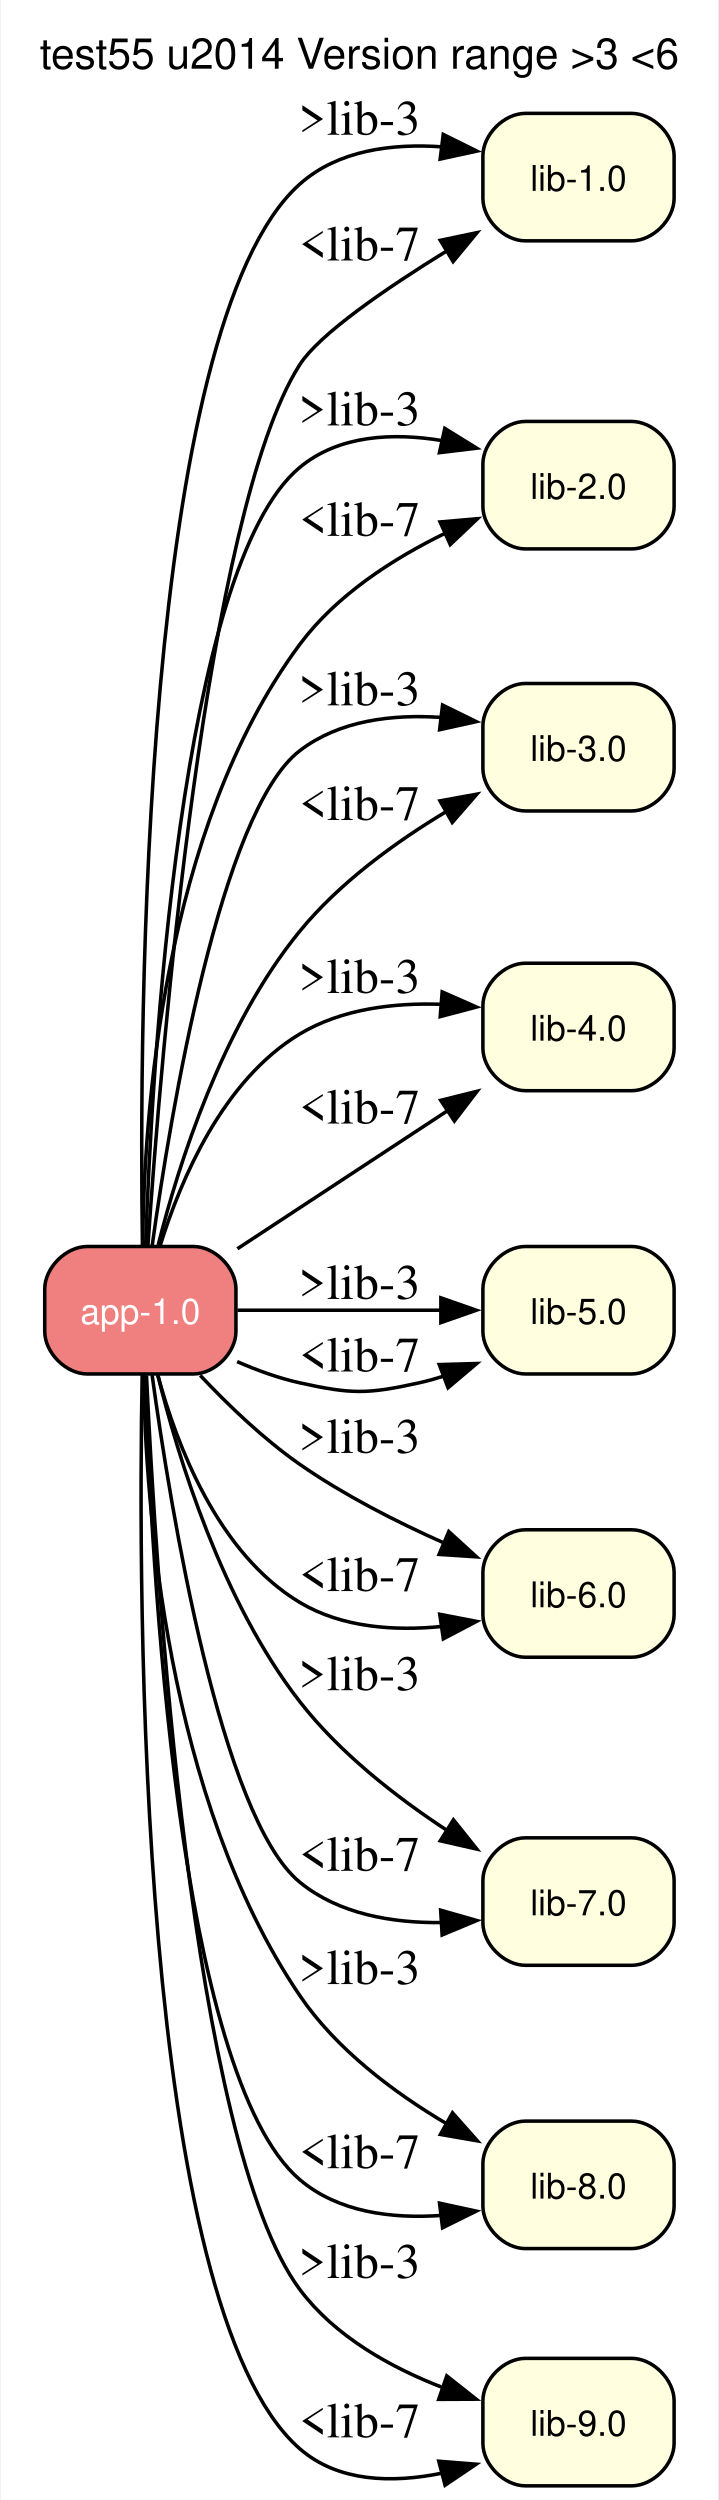
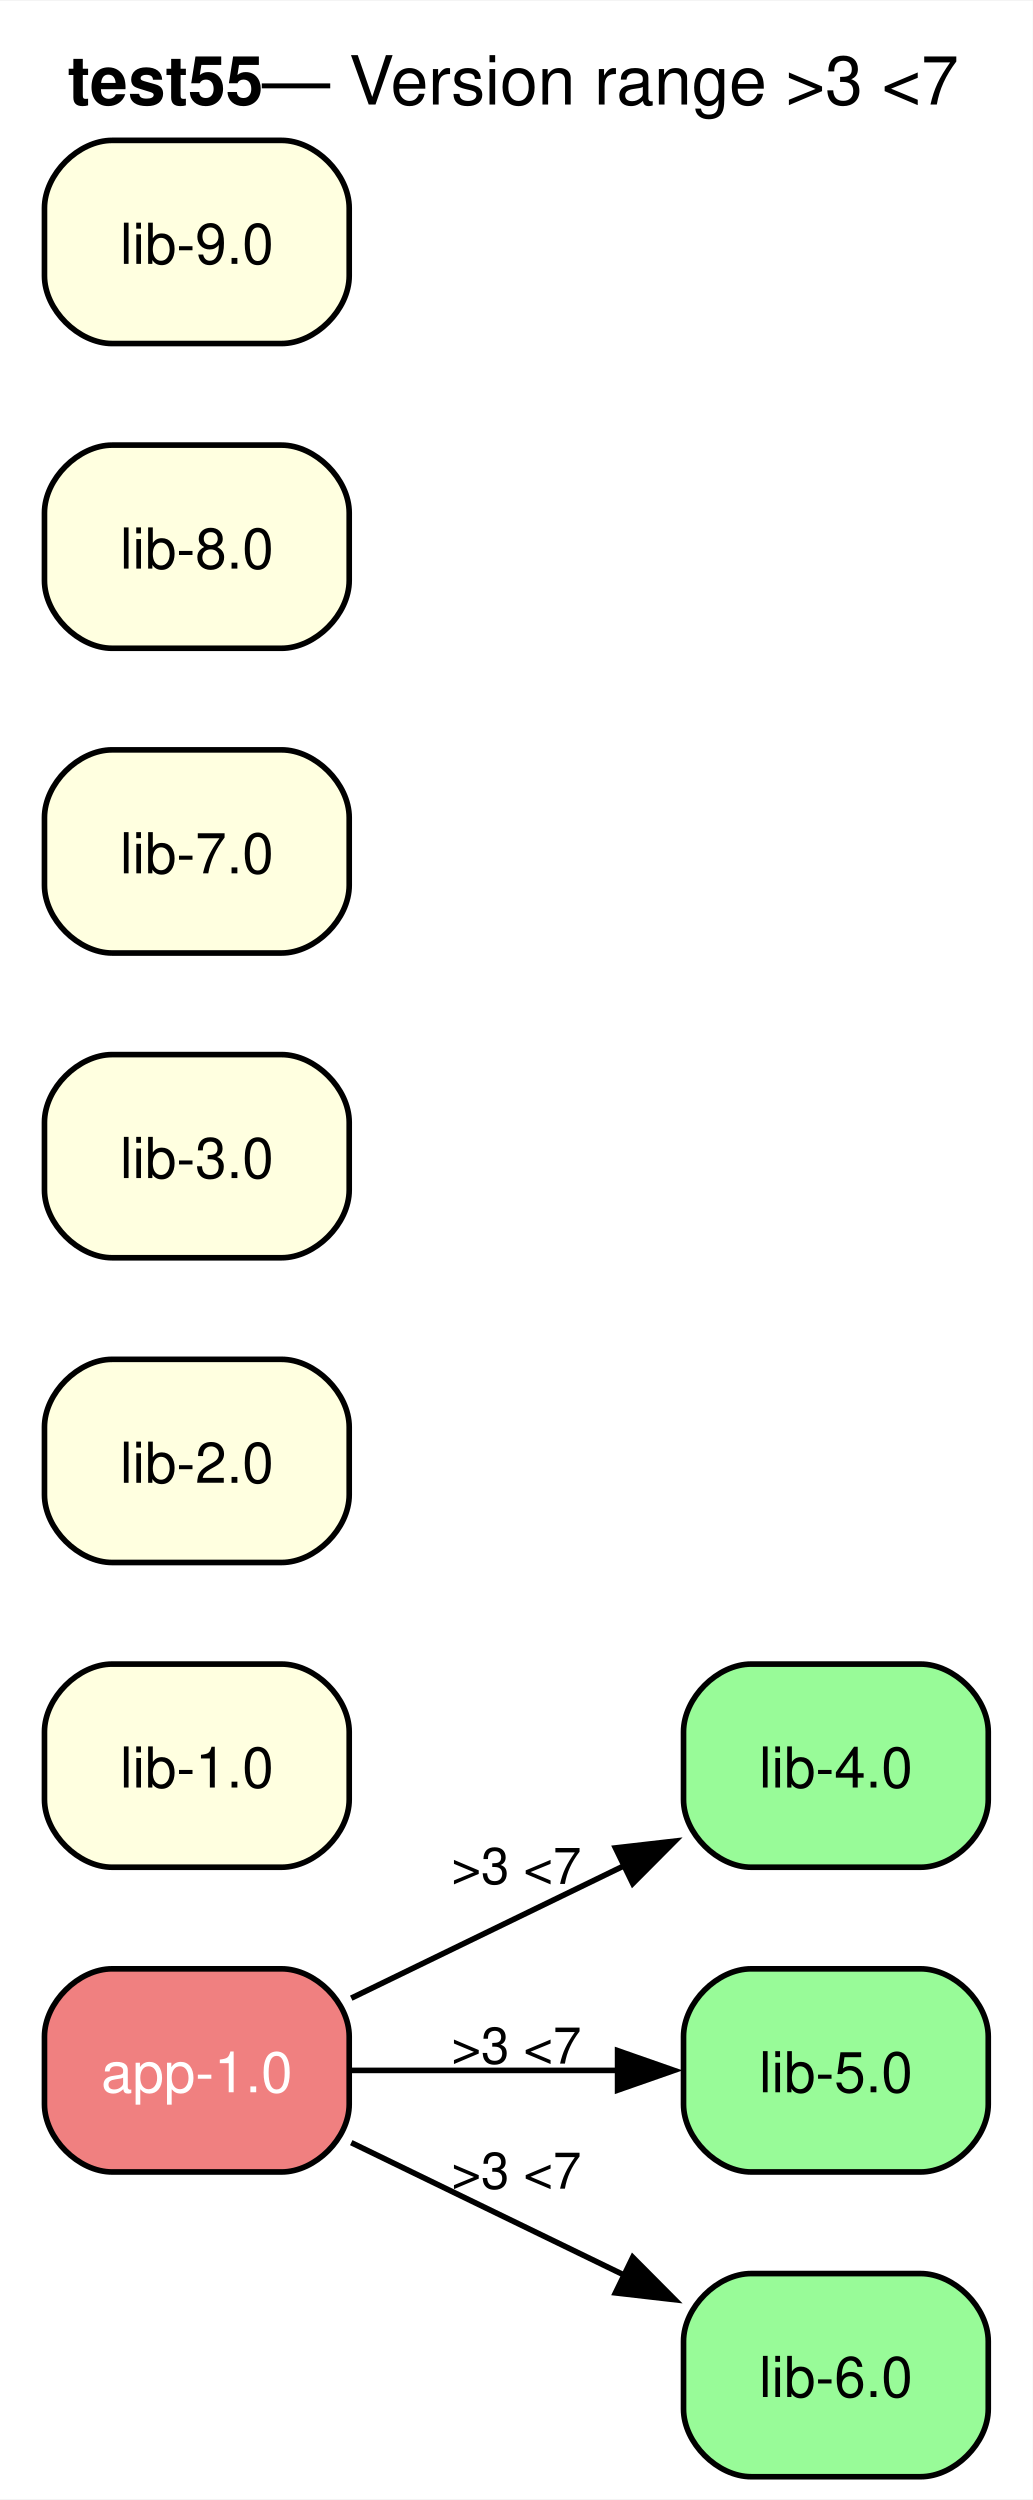
- <svg xmlns="http://www.w3.org/2000/svg" width="203pt" height="706pt" viewBox="0.00 0.00 202.50 706.02">
-   <g id="graph0" class="graph" transform="scale(1 1) rotate(0) translate(4 702.02)">
-     <polygon fill="white" stroke="none" points="-4,4 -4,-702.02 198.5,-702.02 198.5,4 -4,4" />
-     <text text-anchor="middle" x="97.25" y="-682.62" font-family="Helvetica,sans-Serif" font-size="12.00">test55 u2014 Version range &gt;3 &lt;6</text>
+ <svg xmlns="http://www.w3.org/2000/svg" width="183pt" height="443pt" viewBox="0.00 0.00 183.00 442.75">
+   <g id="graph0" class="graph" transform="scale(1 1) rotate(0) translate(4 438.75)">
+     <polygon fill="white" stroke="none" points="-4,4 -4,-438.75 179,-438.75 179,4 -4,4" />
+     <text text-anchor="start" x="8" y="-420.35" font-family="Helvetica,sans-Serif" font-weight="bold" font-size="12.00">test55</text>
+     <text text-anchor="start" x="42.5" y="-420.35" font-family="Helvetica,sans-Serif" font-size="12.00"> — Version range &gt;3 &lt;7</text>
    <g id="node1" class="node">
-       <path fill="lightcoral" stroke="black" d="M50.38,-350C50.38,-350 20.38,-350 20.38,-350 14.38,-350 8.38,-344 8.38,-338 8.38,-338 8.38,-326 8.38,-326 8.38,-320 14.38,-314 20.38,-314 20.38,-314 50.38,-314 50.38,-314 56.38,-314 62.38,-320 62.38,-326 62.38,-326 62.38,-338 62.38,-338 62.38,-344 56.38,-350 50.38,-350" />
-       <text text-anchor="middle" x="35.38" y="-328.12" font-family="Helvetica,sans-Serif" font-size="10.00" fill="white">app-1.0</text>
+       <path fill="lightcoral" stroke="black" d="M45.88,-90C45.88,-90 15.88,-90 15.88,-90 9.88,-90 3.88,-84 3.88,-78 3.88,-78 3.88,-66 3.88,-66 3.88,-60 9.88,-54 15.88,-54 15.88,-54 45.88,-54 45.88,-54 51.88,-54 57.88,-60 57.88,-66 57.88,-66 57.88,-78 57.88,-78 57.88,-84 51.88,-90 45.88,-90" />
+       <text text-anchor="middle" x="30.88" y="-68.12" font-family="Helvetica,sans-Serif" font-size="10.00" fill="white">app-1.0</text>
+     </g>
+     <g id="node5" class="node">
+       <path fill="palegreen" stroke="black" d="M159.12,-144C159.12,-144 129.12,-144 129.12,-144 123.12,-144 117.12,-138 117.12,-132 117.12,-132 117.12,-120 117.12,-120 117.12,-114 123.12,-108 129.12,-108 129.12,-108 159.12,-108 159.12,-108 165.12,-108 171.12,-114 171.12,-120 171.12,-120 171.12,-132 171.12,-132 171.12,-138 165.12,-144 159.12,-144" />
+       <text text-anchor="middle" x="144.12" y="-122.12" font-family="Helvetica,sans-Serif" font-size="10.00">lib-4.0</text>
+     </g>
+     <g id="edge1" class="edge">
+       <path fill="none" stroke="black" d="M58.24,-84.8C72.79,-91.86 91.07,-100.73 106.93,-108.43" />
+       <polygon fill="black" stroke="black" points="105.06,-111.42 115.59,-112.63 108.12,-105.12 105.06,-111.42" />
+       <text text-anchor="middle" x="87.5" y="-105.04" font-family="Helvetica,sans-Serif" font-size="9.00">&gt;3 &lt;7</text>
+     </g>
+     <g id="node6" class="node">
+       <path fill="palegreen" stroke="black" d="M159.12,-90C159.12,-90 129.12,-90 129.12,-90 123.12,-90 117.12,-84 117.12,-78 117.12,-78 117.12,-66 117.12,-66 117.12,-60 123.12,-54 129.12,-54 129.12,-54 159.12,-54 159.12,-54 165.12,-54 171.12,-60 171.12,-66 171.12,-66 171.12,-78 171.12,-78 171.12,-84 165.12,-90 159.12,-90" />
+       <text text-anchor="middle" x="144.12" y="-68.12" font-family="Helvetica,sans-Serif" font-size="10.00">lib-5.0</text>
+     </g>
+     <g id="edge2" class="edge">
+       <path fill="none" stroke="black" d="M58.24,-72C72.37,-72 90.03,-72 105.57,-72" />
+       <polygon fill="black" stroke="black" points="105.44,-75.5 115.44,-72 105.44,-68.5 105.44,-75.5" />
+       <text text-anchor="middle" x="87.5" y="-73.2" font-family="Helvetica,sans-Serif" font-size="9.00">&gt;3 &lt;7</text>
+     </g>
+     <g id="node7" class="node">
+       <path fill="palegreen" stroke="black" d="M159.12,-36C159.12,-36 129.12,-36 129.12,-36 123.12,-36 117.12,-30 117.12,-24 117.12,-24 117.12,-12 117.12,-12 117.12,-6 123.12,0 129.12,0 129.12,0 159.12,0 159.12,0 165.12,0 171.12,-6 171.12,-12 171.12,-12 171.12,-24 171.12,-24 171.12,-30 165.12,-36 159.12,-36" />
+       <text text-anchor="middle" x="144.12" y="-14.12" font-family="Helvetica,sans-Serif" font-size="10.00">lib-6.0</text>
+     </g>
+     <g id="edge3" class="edge">
+       <path fill="none" stroke="black" d="M58.24,-59.2C72.79,-52.14 91.07,-43.27 106.93,-35.57" />
+       <polygon fill="black" stroke="black" points="108.12,-38.88 115.59,-31.37 105.06,-32.58 108.12,-38.88" />
+       <text text-anchor="middle" x="87.5" y="-51.04" font-family="Helvetica,sans-Serif" font-size="9.00">&gt;3 &lt;7</text>
    </g>
    <g id="node2" class="node">
-       <path fill="lightyellow" stroke="black" d="M174.12,-670C174.12,-670 144.12,-670 144.12,-670 138.12,-670 132.12,-664 132.12,-658 132.12,-658 132.12,-646 132.12,-646 132.12,-640 138.12,-634 144.12,-634 144.12,-634 174.12,-634 174.12,-634 180.12,-634 186.12,-640 186.12,-646 186.12,-646 186.12,-658 186.12,-658 186.12,-664 180.12,-670 174.12,-670" />
-       <text text-anchor="middle" x="159.12" y="-648.12" font-family="Helvetica,sans-Serif" font-size="10.00">lib-1.0</text>
-     </g>
-     <g id="edge1" class="edge">
-       <path fill="none" stroke="black" d="M35.97,-350.35C35.03,-411.99 35.6,-609.97 80.38,-650 91.18,-659.66 106.59,-661.57 120.84,-660.53" />
-       <polygon fill="black" stroke="black" points="120.92,-664.05 130.41,-659.35 120.06,-657.1 120.92,-664.05" />
-       <text text-anchor="middle" x="97.25" y="-663.97" font-family="Times,serif" font-size="14.00">&gt;lib-3</text>
-     </g>
-     <g id="edge10" class="edge">
-       <path fill="none" stroke="black" d="M37.53,-350.35C41.17,-403.66 53.78,-557.32 80.38,-599 85.86,-607.6 104.5,-620.42 122.14,-631.3" />
-       <polygon fill="black" stroke="black" points="120.09,-634.15 130.46,-636.32 123.71,-628.15 120.09,-634.15" />
-       <text text-anchor="middle" x="97.25" y="-628.47" font-family="Times,serif" font-size="14.00">&lt;lib-7</text>
+       <path fill="lightyellow" stroke="black" d="M45.88,-144C45.88,-144 15.88,-144 15.88,-144 9.88,-144 3.88,-138 3.88,-132 3.88,-132 3.88,-120 3.88,-120 3.88,-114 9.88,-108 15.88,-108 15.88,-108 45.88,-108 45.88,-108 51.88,-108 57.88,-114 57.88,-120 57.88,-120 57.88,-132 57.88,-132 57.88,-138 51.88,-144 45.88,-144" />
+       <text text-anchor="middle" x="30.88" y="-122.12" font-family="Helvetica,sans-Serif" font-size="10.00">lib-1.0</text>
    </g>
    <g id="node3" class="node">
-       <path fill="lightyellow" stroke="black" d="M174.12,-583C174.12,-583 144.12,-583 144.12,-583 138.12,-583 132.12,-577 132.12,-571 132.12,-571 132.12,-559 132.12,-559 132.12,-553 138.12,-547 144.12,-547 144.12,-547 174.12,-547 174.12,-547 180.12,-547 186.12,-553 186.12,-559 186.12,-559 186.12,-571 186.12,-571 186.12,-577 180.12,-583 174.12,-583" />
-       <text text-anchor="middle" x="159.12" y="-561.12" font-family="Helvetica,sans-Serif" font-size="10.00">lib-2.0</text>
-     </g>
-     <g id="edge2" class="edge">
-       <path fill="none" stroke="black" d="M36.87,-350.28C38.65,-401.06 46.62,-541.91 80.38,-570 91.45,-579.22 106.77,-579.9 120.89,-577.55" />
-       <polygon fill="black" stroke="black" points="121.36,-581.03 130.37,-575.45 119.85,-574.19 121.36,-581.03" />
-       <text text-anchor="middle" x="97.25" y="-581.89" font-family="Times,serif" font-size="14.00">&gt;lib-3</text>
-     </g>
-     <g id="edge11" class="edge">
-       <path fill="none" stroke="black" d="M36.05,-350.27C36.32,-386.31 41.54,-467.63 80.38,-520 90.69,-533.91 106.69,-544.22 121.49,-551.44" />
-       <polygon fill="black" stroke="black" points="120.03,-554.62 130.59,-555.53 122.9,-548.23 120.03,-554.62" />
-       <text text-anchor="middle" x="97.25" y="-550.68" font-family="Times,serif" font-size="14.00">&lt;lib-7</text>
+       <path fill="lightyellow" stroke="black" d="M45.88,-198C45.88,-198 15.88,-198 15.88,-198 9.88,-198 3.88,-192 3.88,-186 3.88,-186 3.88,-174 3.88,-174 3.88,-168 9.88,-162 15.88,-162 15.88,-162 45.88,-162 45.88,-162 51.88,-162 57.88,-168 57.88,-174 57.88,-174 57.88,-186 57.88,-186 57.88,-192 51.88,-198 45.88,-198" />
+       <text text-anchor="middle" x="30.88" y="-176.12" font-family="Helvetica,sans-Serif" font-size="10.00">lib-2.0</text>
    </g>
    <g id="node4" class="node">
-       <path fill="lightyellow" stroke="black" d="M174.12,-509C174.12,-509 144.12,-509 144.12,-509 138.12,-509 132.12,-503 132.12,-497 132.12,-497 132.12,-485 132.12,-485 132.12,-479 138.12,-473 144.12,-473 144.12,-473 174.12,-473 174.12,-473 180.12,-473 186.12,-479 186.12,-485 186.12,-485 186.12,-497 186.12,-497 186.12,-503 180.12,-509 174.12,-509" />
-       <text text-anchor="middle" x="159.12" y="-487.12" font-family="Helvetica,sans-Serif" font-size="10.00">lib-3.0</text>
-     </g>
-     <g id="edge3" class="edge">
-       <path fill="none" stroke="black" d="M38.73,-350.29C44,-388.12 58.09,-472.85 80.38,-490 91.57,-498.62 106.62,-500.36 120.48,-499.4" />
-       <polygon fill="black" stroke="black" points="120.73,-502.9 130.24,-498.23 119.9,-495.94 120.73,-502.9" />
-       <text text-anchor="middle" x="97.25" y="-502.83" font-family="Times,serif" font-size="14.00">&gt;lib-3</text>
-     </g>
-     <g id="edge12" class="edge">
-       <path fill="none" stroke="black" d="M40.41,-350.36C46.16,-373.15 58.5,-412.26 80.38,-439 91.65,-452.79 107.54,-464.3 122.02,-472.97" />
-       <polygon fill="black" stroke="black" points="120,-475.85 130.42,-477.75 123.47,-469.76 120,-475.85" />
-       <text text-anchor="middle" x="97.25" y="-470.44" font-family="Times,serif" font-size="14.00">&lt;lib-7</text>
-     </g>
-     <g id="node5" class="node">
-       <path fill="lightyellow" stroke="black" d="M174.12,-430C174.12,-430 144.12,-430 144.12,-430 138.12,-430 132.12,-424 132.12,-418 132.12,-418 132.12,-406 132.12,-406 132.12,-400 138.12,-394 144.12,-394 144.12,-394 174.12,-394 174.12,-394 180.12,-394 186.12,-400 186.12,-406 186.12,-406 186.12,-418 186.12,-418 186.12,-424 180.12,-430 174.12,-430" />
-       <text text-anchor="middle" x="159.12" y="-408.12" font-family="Helvetica,sans-Serif" font-size="10.00">lib-4.0</text>
-     </g>
-     <g id="edge4" class="edge">
-       <path fill="none" stroke="black" d="M40.98,-350.23C46.76,-368.89 58.66,-396.94 80.38,-410 92.19,-417.1 106.95,-418.86 120.42,-418.4" />
-       <polygon fill="black" stroke="black" points="120.62,-421.9 130.31,-417.63 120.07,-414.92 120.62,-421.9" />
-       <text text-anchor="middle" x="97.25" y="-421.59" font-family="Times,serif" font-size="14.00">&gt;lib-3</text>
-     </g>
-     <g id="edge13" class="edge">
-       <path fill="none" stroke="black" d="M62.79,-349.36C80.18,-360.79 103.17,-375.89 122.21,-388.4" />
-       <polygon fill="black" stroke="black" points="120.21,-391.28 130.49,-393.84 124.06,-385.43 120.21,-391.28" />
-       <text text-anchor="middle" x="97.25" y="-384.72" font-family="Times,serif" font-size="14.00">&lt;lib-7</text>
-     </g>
-     <g id="node6" class="node">
-       <path fill="lightyellow" stroke="black" d="M174.12,-350C174.12,-350 144.12,-350 144.12,-350 138.12,-350 132.12,-344 132.12,-338 132.12,-338 132.12,-326 132.12,-326 132.12,-320 138.12,-314 144.12,-314 144.12,-314 174.12,-314 174.12,-314 180.12,-314 186.12,-320 186.12,-326 186.12,-326 186.12,-338 186.12,-338 186.12,-344 180.12,-350 174.12,-350" />
-       <text text-anchor="middle" x="159.12" y="-328.12" font-family="Helvetica,sans-Serif" font-size="10.00">lib-5.0</text>
-     </g>
-     <g id="edge5" class="edge">
-       <path fill="none" stroke="black" d="M62.79,-332C79.62,-332 101.7,-332 120.36,-332" />
-       <polygon fill="black" stroke="black" points="120.25,-335.5 130.25,-332 120.25,-328.5 120.25,-335.5" />
-       <text text-anchor="middle" x="97.25" y="-335.2" font-family="Times,serif" font-size="14.00">&gt;lib-3</text>
-     </g>
-     <g id="edge14" class="edge">
-       <path fill="none" stroke="black" d="M62.71,-317.49C68.38,-315.01 74.45,-312.81 80.38,-311.5 95.02,-308.26 99.48,-308.26 114.12,-311.5 116.44,-312.01 118.78,-312.66 121.1,-313.41" />
-       <polygon fill="black" stroke="black" points="119.79,-316.65 130.38,-316.95 122.28,-310.11 119.79,-316.65" />
-       <text text-anchor="middle" x="97.25" y="-314.7" font-family="Times,serif" font-size="14.00">&lt;lib-7</text>
-     </g>
-     <g id="node7" class="node">
-       <path fill="lightyellow" stroke="black" d="M174.12,-270C174.12,-270 144.12,-270 144.12,-270 138.12,-270 132.12,-264 132.12,-258 132.12,-258 132.12,-246 132.12,-246 132.12,-240 138.12,-234 144.12,-234 144.12,-234 174.12,-234 174.12,-234 180.12,-234 186.12,-240 186.12,-246 186.12,-246 186.12,-258 186.12,-258 186.12,-264 180.12,-270 174.12,-270" />
-       <text text-anchor="middle" x="159.12" y="-248.12" font-family="Helvetica,sans-Serif" font-size="10.00">lib-6.0</text>
-     </g>
-     <g id="edge6" class="edge">
-       <path fill="none" stroke="black" d="M52.29,-313.6C60.16,-305.23 70.16,-295.63 80.38,-288.5 92.92,-279.75 107.89,-272.15 121.34,-266.18" />
-       <polygon fill="black" stroke="black" points="122.49,-269.49 130.32,-262.35 119.75,-263.05 122.49,-269.49" />
-       <text text-anchor="middle" x="97.25" y="-291.7" font-family="Times,serif" font-size="14.00">&gt;lib-3</text>
-     </g>
-     <g id="edge15" class="edge">
-       <path fill="none" stroke="black" d="M40.3,-313.72C45.63,-293.94 57.27,-263.36 80.38,-249.5 92.32,-242.33 107.26,-241.35 120.84,-242.72" />
-       <polygon fill="black" stroke="black" points="119.93,-246.13 130.33,-244.13 120.95,-239.2 119.93,-246.13" />
-       <text text-anchor="middle" x="97.25" y="-252.7" font-family="Times,serif" font-size="14.00">&lt;lib-7</text>
+       <path fill="lightyellow" stroke="black" d="M45.88,-252C45.88,-252 15.88,-252 15.88,-252 9.88,-252 3.88,-246 3.88,-240 3.88,-240 3.88,-228 3.88,-228 3.88,-222 9.88,-216 15.88,-216 15.88,-216 45.88,-216 45.88,-216 51.88,-216 57.88,-222 57.88,-228 57.88,-228 57.88,-240 57.88,-240 57.88,-246 51.88,-252 45.88,-252" />
+       <text text-anchor="middle" x="30.88" y="-230.12" font-family="Helvetica,sans-Serif" font-size="10.00">lib-3.0</text>
    </g>
    <g id="node8" class="node">
-       <path fill="lightyellow" stroke="black" d="M174.12,-183C174.12,-183 144.12,-183 144.12,-183 138.12,-183 132.12,-177 132.12,-171 132.12,-171 132.12,-159 132.12,-159 132.12,-153 138.12,-147 144.12,-147 144.12,-147 174.12,-147 174.12,-147 180.12,-147 186.12,-153 186.12,-159 186.12,-159 186.12,-171 186.12,-171 186.12,-177 180.12,-183 174.12,-183" />
-       <text text-anchor="middle" x="159.12" y="-161.12" font-family="Helvetica,sans-Serif" font-size="10.00">lib-7.0</text>
-     </g>
-     <g id="edge7" class="edge">
-       <path fill="none" stroke="black" d="M40.34,-313.58C46.07,-290.25 58.45,-249.71 80.38,-221.5 91.61,-207.05 107.49,-194.61 121.97,-185.11" />
-       <polygon fill="black" stroke="black" points="123.8,-188.09 130.42,-179.82 120.08,-182.16 123.8,-188.09" />
-       <text text-anchor="middle" x="97.25" y="-224.7" font-family="Times,serif" font-size="14.00">&gt;lib-3</text>
-     </g>
-     <g id="edge16" class="edge">
-       <path fill="none" stroke="black" d="M38.7,-313.7C43.98,-275.39 58.14,-188.76 80.38,-170.5 91.4,-161.44 106.54,-158.91 120.53,-159.07" />
-       <polygon fill="black" stroke="black" points="120.19,-162.56 130.39,-159.66 120.61,-155.57 120.19,-162.56" />
-       <text text-anchor="middle" x="97.25" y="-173.7" font-family="Times,serif" font-size="14.00">&lt;lib-7</text>
+       <path fill="lightyellow" stroke="black" d="M45.88,-306C45.88,-306 15.88,-306 15.88,-306 9.88,-306 3.88,-300 3.88,-294 3.88,-294 3.88,-282 3.88,-282 3.88,-276 9.88,-270 15.88,-270 15.88,-270 45.88,-270 45.88,-270 51.88,-270 57.88,-276 57.88,-282 57.88,-282 57.88,-294 57.88,-294 57.88,-300 51.88,-306 45.88,-306" />
+       <text text-anchor="middle" x="30.88" y="-284.12" font-family="Helvetica,sans-Serif" font-size="10.00">lib-7.0</text>
    </g>
    <g id="node9" class="node">
-       <path fill="lightyellow" stroke="black" d="M174.12,-103C174.12,-103 144.12,-103 144.12,-103 138.12,-103 132.12,-97 132.12,-91 132.12,-91 132.12,-79 132.12,-79 132.12,-73 138.12,-67 144.12,-67 144.12,-67 174.12,-67 174.12,-67 180.12,-67 186.12,-73 186.12,-79 186.12,-79 186.12,-91 186.12,-91 186.12,-97 180.12,-103 174.12,-103" />
-       <text text-anchor="middle" x="159.12" y="-81.12" font-family="Helvetica,sans-Serif" font-size="10.00">lib-8.0</text>
-     </g>
-     <g id="edge8" class="edge">
-       <path fill="none" stroke="black" d="M36.26,-313.75C36.88,-277.27 42.67,-194.1 80.38,-138.5 90.69,-123.29 106.88,-111.15 121.82,-102.29" />
-       <polygon fill="black" stroke="black" points="123.53,-105.35 130.56,-97.43 120.12,-99.23 123.53,-105.35" />
-       <text text-anchor="middle" x="97.25" y="-141.7" font-family="Times,serif" font-size="14.00">&gt;lib-3</text>
-     </g>
-     <g id="edge17" class="edge">
-       <path fill="none" stroke="black" d="M36.79,-313.56C38.37,-261.61 45.87,-115.94 80.38,-86.5 91.21,-77.26 106.31,-75.38 120.33,-76.36" />
-       <polygon fill="black" stroke="black" points="119.87,-79.83 130.23,-77.58 120.73,-72.88 119.87,-79.83" />
-       <text text-anchor="middle" x="97.25" y="-89.7" font-family="Times,serif" font-size="14.00">&lt;lib-7</text>
+       <path fill="lightyellow" stroke="black" d="M45.88,-360C45.88,-360 15.88,-360 15.88,-360 9.88,-360 3.88,-354 3.88,-348 3.88,-348 3.88,-336 3.88,-336 3.88,-330 9.88,-324 15.88,-324 15.88,-324 45.88,-324 45.88,-324 51.88,-324 57.88,-330 57.88,-336 57.88,-336 57.88,-348 57.88,-348 57.88,-354 51.88,-360 45.88,-360" />
+       <text text-anchor="middle" x="30.88" y="-338.12" font-family="Helvetica,sans-Serif" font-size="10.00">lib-8.0</text>
    </g>
    <g id="node10" class="node">
-       <path fill="lightyellow" stroke="black" d="M174.12,-36C174.12,-36 144.12,-36 144.12,-36 138.12,-36 132.12,-30 132.12,-24 132.12,-24 132.12,-12 132.12,-12 132.12,-6 138.12,0 144.12,0 144.12,0 174.12,0 174.12,0 180.12,0 186.12,-6 186.12,-12 186.12,-12 186.12,-24 186.12,-24 186.12,-30 180.12,-36 174.12,-36" />
-       <text text-anchor="middle" x="159.12" y="-14.12" font-family="Helvetica,sans-Serif" font-size="10.00">lib-9.0</text>
-     </g>
-     <g id="edge9" class="edge">
-       <path fill="none" stroke="black" d="M37.12,-313.58C39.68,-258.57 49.69,-96.74 80.38,-55.5 90.31,-42.15 106.25,-33.32 121.13,-27.61" />
-       <polygon fill="black" stroke="black" points="121.92,-31.04 130.23,-24.47 119.64,-24.42 121.92,-31.04" />
-       <text text-anchor="middle" x="97.25" y="-58.7" font-family="Times,serif" font-size="14.00">&gt;lib-3</text>
-     </g>
-     <g id="edge18" class="edge">
-       <path fill="none" stroke="black" d="M35.9,-313.84C34.72,-251.88 34.53,-50.5 80.38,-10.5 91.26,-1 106.55,-0.71 120.69,-3.6" />
-       <polygon fill="black" stroke="black" points="119.66,-6.95 130.22,-6.11 121.44,-0.18 119.66,-6.95" />
-       <text text-anchor="middle" x="97.25" y="-13.7" font-family="Times,serif" font-size="14.00">&lt;lib-7</text>
+       <path fill="lightyellow" stroke="black" d="M45.88,-414C45.88,-414 15.88,-414 15.88,-414 9.88,-414 3.88,-408 3.88,-402 3.88,-402 3.88,-390 3.88,-390 3.88,-384 9.88,-378 15.88,-378 15.88,-378 45.88,-378 45.88,-378 51.88,-378 57.88,-384 57.88,-390 57.88,-390 57.88,-402 57.88,-402 57.88,-408 51.88,-414 45.88,-414" />
+       <text text-anchor="middle" x="30.88" y="-392.12" font-family="Helvetica,sans-Serif" font-size="10.00">lib-9.0</text>
    </g>
  </g>
</svg>
